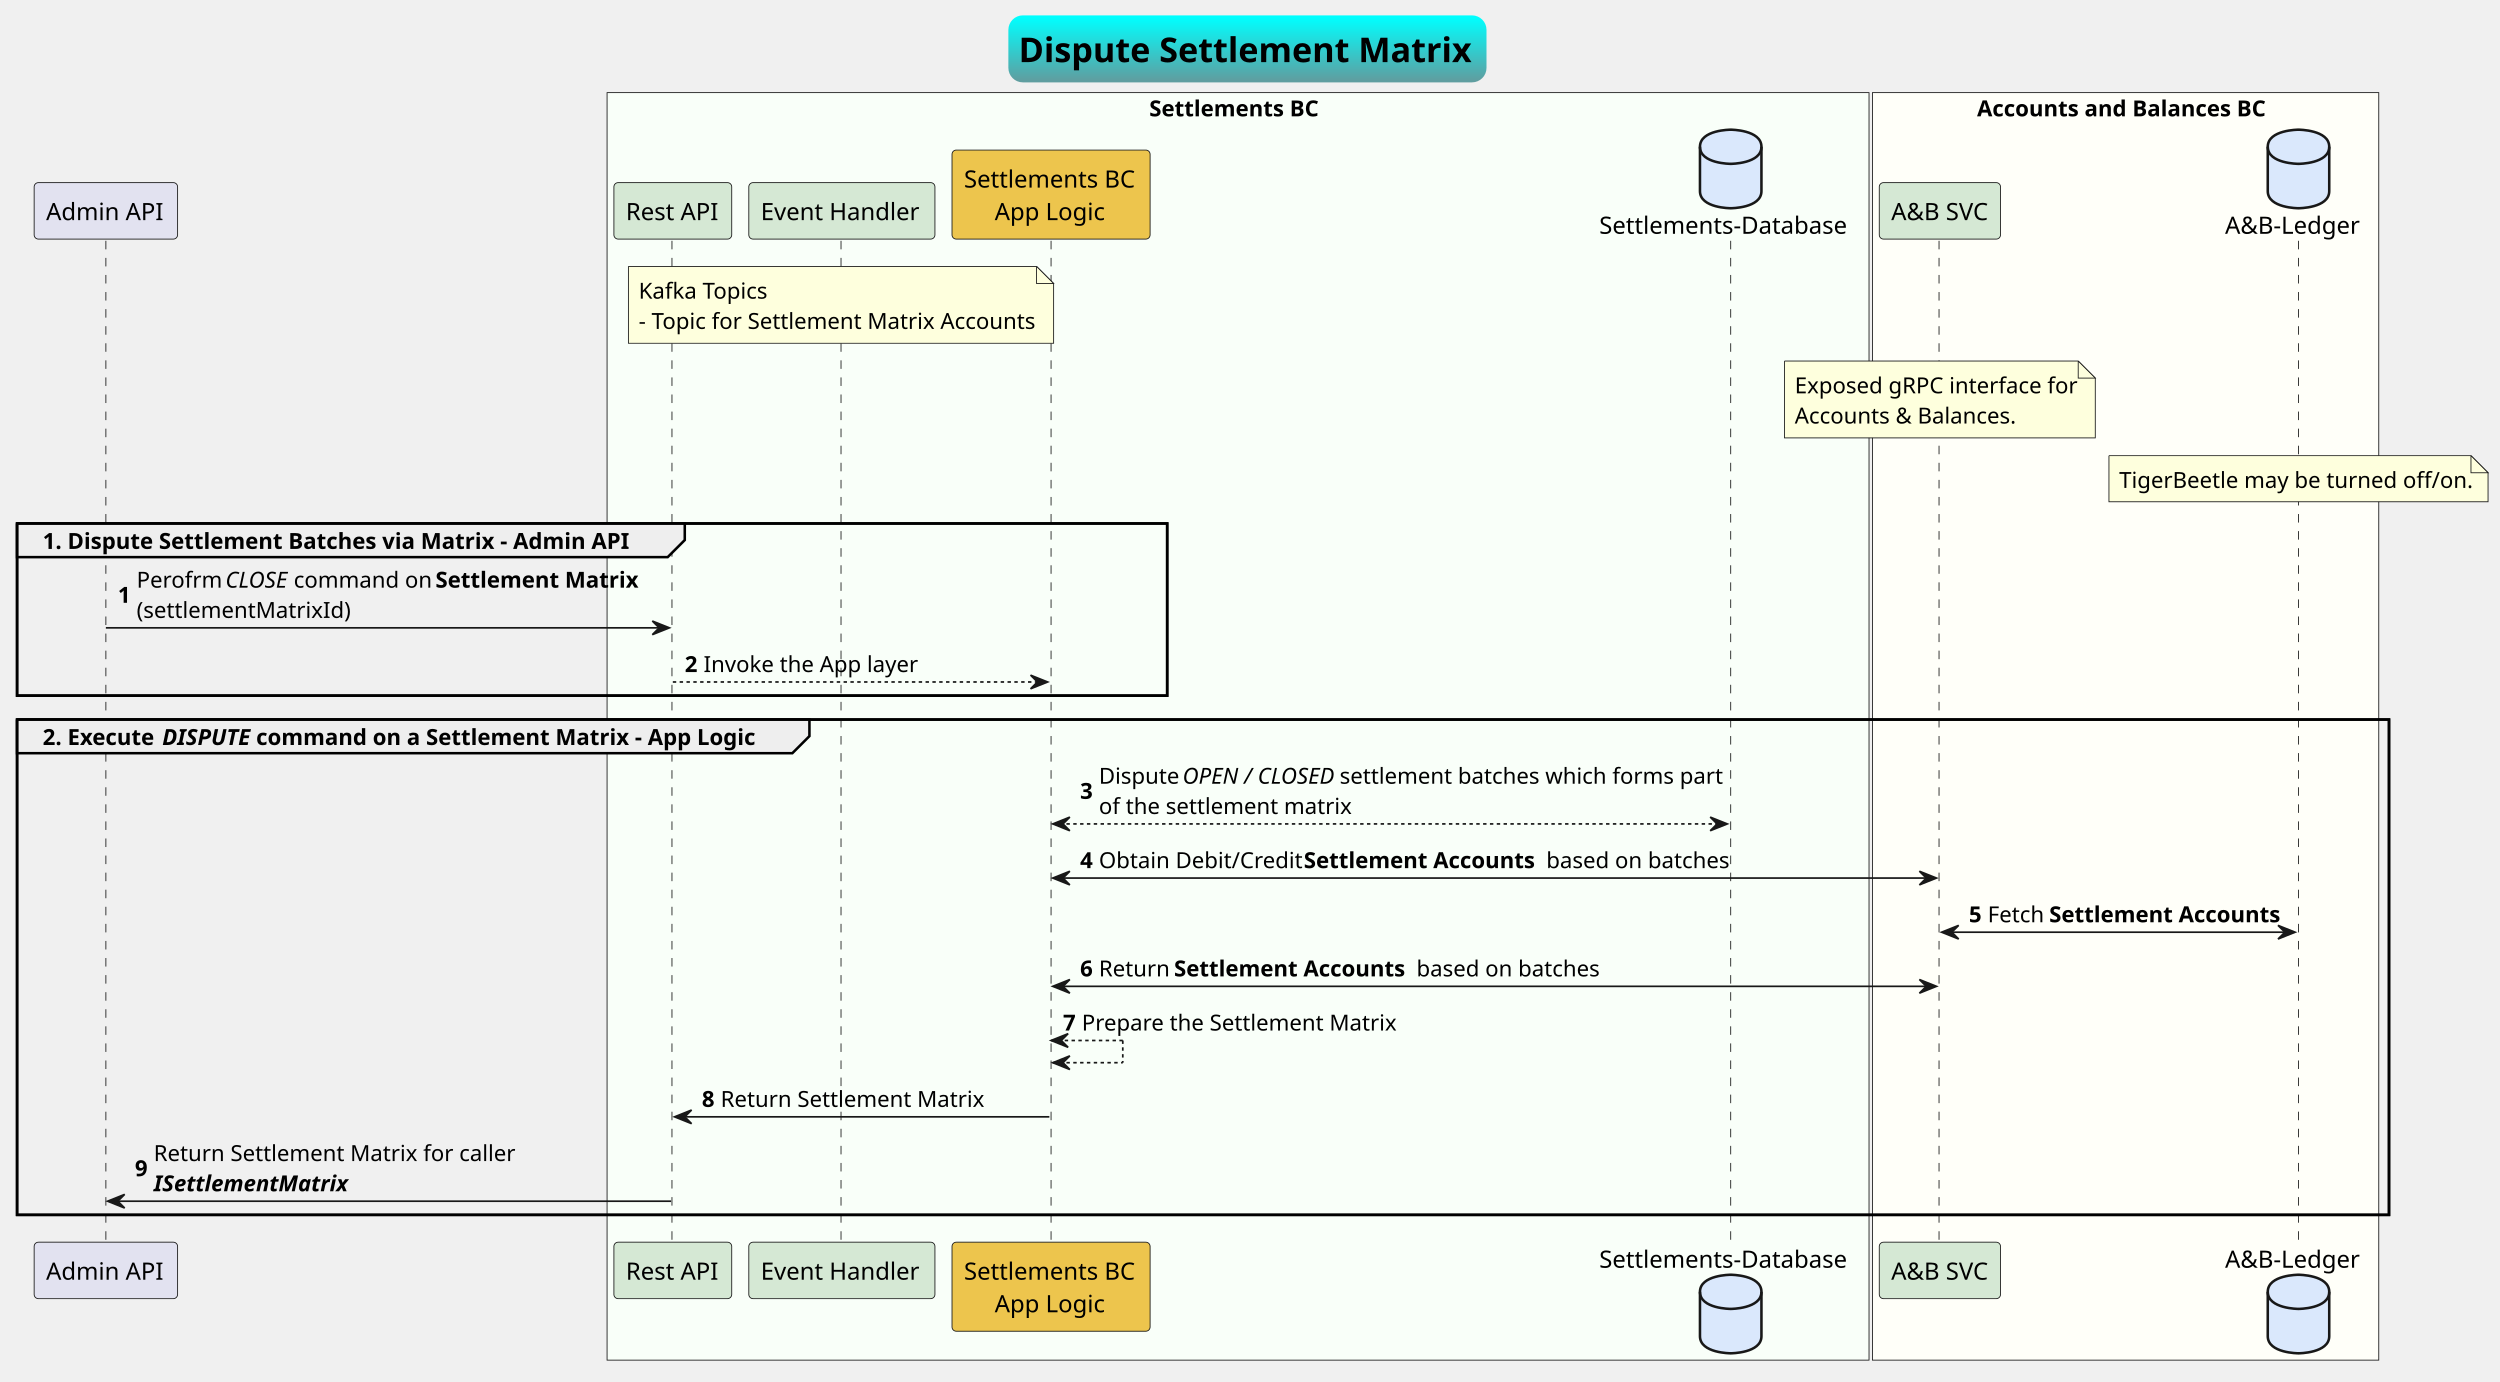
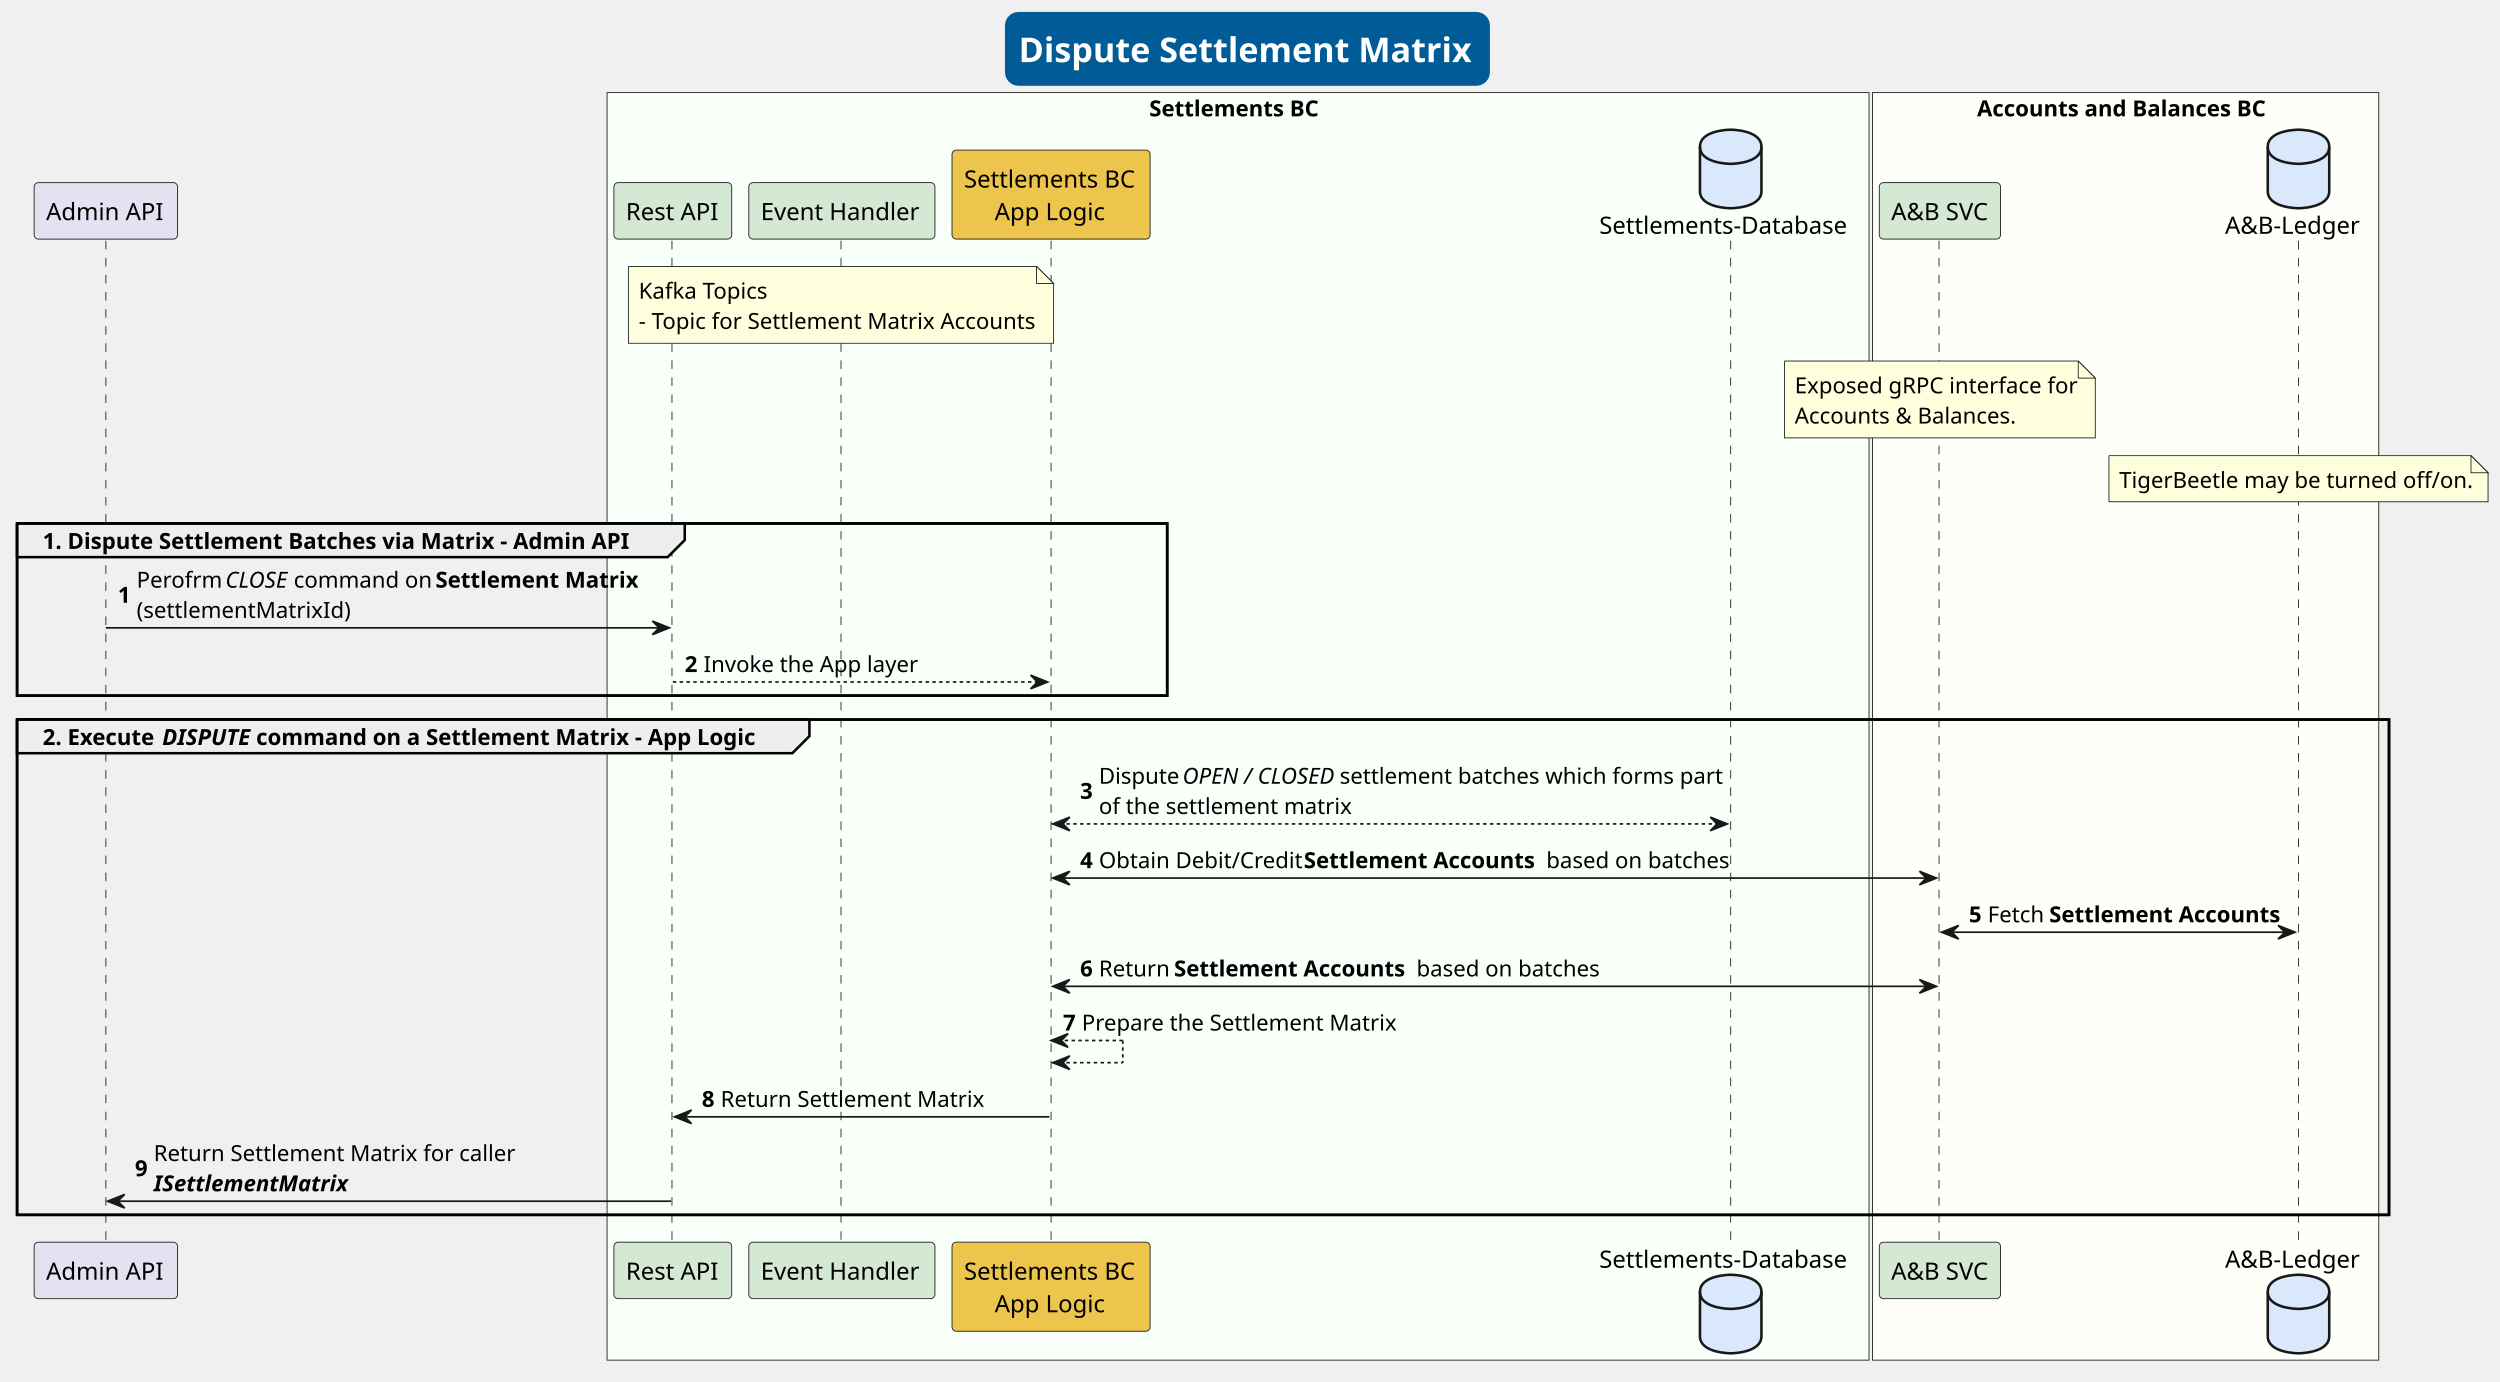
<svg xmlns="http://www.w3.org/2000/svg" contentStyleType="text/css" height="809px" preserveAspectRatio="none" style="width:1464px;height:809px;background:#FFFFFF;" version="1.1" viewBox="0 0 1464 809" width="1464px" zoomAndPan="magnify">
-   <defs>
-     <linearGradient id="gfs97x0dyq5780" x1="50%" x2="50%" y1="0%" y2="100%">
-       <stop offset="0%" stop-color="#00FFFF" />
-       <stop offset="100%" stop-color="#5F9EA0" />
-     </linearGradient>
-   </defs>
+   <defs />
  <g>
-     <rect fill="url(#gfs97x0dyq5780)" height="37.24" id="_title" rx="7.5" ry="7.5" style="stroke:url(#gfs97x0dyq5780);stroke-width:2.0;" width="278" x="591.5" y="10" />
-     <text fill="#000000" font-family="sans-serif" font-size="20" font-weight="bold" lengthAdjust="spacing" textLength="268" x="596.5" y="36.38">Dispute Settlement Matrix</text>
+     <rect fill="#005B96" height="37.24" id="_title" rx="5" ry="5" style="stroke:#005B96;stroke-width:6.0;" width="278" x="591.5" y="10" />
+     <text fill="#FFFFFF" font-family="sans-serif" font-size="20" font-weight="bold" lengthAdjust="spacing" textLength="268" x="596.5" y="36.38">Dispute Settlement Matrix</text>
    <rect fill="#F9FFF9" height="742.256" style="stroke:#181818;stroke-width:0.5;" width="739" x="355.5" y="54.24" />
    <text fill="#000000" font-family="sans-serif" font-size="13" font-weight="bold" lengthAdjust="spacing" textLength="101" x="673" y="68.137">Settlements BC</text>
    <rect fill="#FFFFF9" height="742.256" style="stroke:#181818;stroke-width:0.5;" width="296.5" x="1096.5" y="54.24" />
    <text fill="#000000" font-family="sans-serif" font-size="13" font-weight="bold" lengthAdjust="spacing" textLength="171" x="1157.75" y="68.137">Accounts and Balances BC</text>
    <rect fill="none" height="100.824" style="stroke:#000000;stroke-width:1.5;" width="673.5" x="10" y="306.544" />
    <rect fill="none" height="290.06" style="stroke:#000000;stroke-width:1.5;" width="1389" x="10" y="421.368" />
    <line style="stroke:#181818;stroke-width:0.5;stroke-dasharray:5.0,5.0;" x1="62" x2="62" y1="141.014" y2="728.428" />
    <line style="stroke:#181818;stroke-width:0.5;stroke-dasharray:5.0,5.0;" x1="393.5" x2="393.5" y1="141.014" y2="728.428" />
    <line style="stroke:#181818;stroke-width:0.5;stroke-dasharray:5.0,5.0;" x1="492.5" x2="492.5" y1="141.014" y2="728.428" />
    <line style="stroke:#181818;stroke-width:0.5;stroke-dasharray:5.0,5.0;" x1="615.5" x2="615.5" y1="141.014" y2="728.428" />
    <line style="stroke:#181818;stroke-width:0.5;stroke-dasharray:5.0,5.0;" x1="1013.5" x2="1013.5" y1="141.014" y2="728.428" />
    <line style="stroke:#181818;stroke-width:0.5;stroke-dasharray:5.0,5.0;" x1="1135.5" x2="1135.5" y1="141.014" y2="728.428" />
    <line style="stroke:#181818;stroke-width:0.5;stroke-dasharray:5.0,5.0;" x1="1346" x2="1346" y1="141.014" y2="728.428" />
    <rect fill="#E2E2F0" height="33.068" rx="2.5" ry="2.5" style="stroke:#181818;stroke-width:0.5;" width="84" x="20" y="106.946" />
    <text fill="#000000" font-family="sans-serif" font-size="14" lengthAdjust="spacing" textLength="70" x="27" y="128.912">Admin API</text>
    <rect fill="#E2E2F0" height="33.068" rx="2.5" ry="2.5" style="stroke:#181818;stroke-width:0.5;" width="84" x="20" y="727.428" />
    <text fill="#000000" font-family="sans-serif" font-size="14" lengthAdjust="spacing" textLength="70" x="27" y="749.394">Admin API</text>
    <rect fill="#D5E8D4" height="33.068" rx="2.5" ry="2.5" style="stroke:#181818;stroke-width:0.5;" width="69" x="359.5" y="106.946" />
    <text fill="#000000" font-family="sans-serif" font-size="14" lengthAdjust="spacing" textLength="55" x="366.5" y="128.912">Rest API</text>
    <rect fill="#D5E8D4" height="33.068" rx="2.5" ry="2.5" style="stroke:#181818;stroke-width:0.5;" width="69" x="359.5" y="727.428" />
    <text fill="#000000" font-family="sans-serif" font-size="14" lengthAdjust="spacing" textLength="55" x="366.5" y="749.394">Rest API</text>
    <rect fill="#D5E8D4" height="33.068" rx="2.5" ry="2.5" style="stroke:#181818;stroke-width:0.5;" width="109" x="438.5" y="106.946" />
    <text fill="#000000" font-family="sans-serif" font-size="14" lengthAdjust="spacing" textLength="95" x="445.5" y="128.912">Event Handler</text>
    <rect fill="#D5E8D4" height="33.068" rx="2.5" ry="2.5" style="stroke:#181818;stroke-width:0.5;" width="109" x="438.5" y="727.428" />
    <text fill="#000000" font-family="sans-serif" font-size="14" lengthAdjust="spacing" textLength="95" x="445.5" y="749.394">Event Handler</text>
    <rect fill="#EDC54D" height="52.136" rx="2.5" ry="2.5" style="stroke:#181818;stroke-width:0.5;" width="116" x="557.5" y="87.878" />
    <text fill="#000000" font-family="sans-serif" font-size="14" lengthAdjust="spacing" textLength="102" x="564.5" y="109.844">Settlements BC</text>
    <text fill="#000000" font-family="sans-serif" font-size="14" lengthAdjust="spacing" textLength="66" x="582.5" y="128.912">App Logic</text>
    <rect fill="#EDC54D" height="52.136" rx="2.5" ry="2.5" style="stroke:#181818;stroke-width:0.5;" width="116" x="557.5" y="727.428" />
    <text fill="#000000" font-family="sans-serif" font-size="14" lengthAdjust="spacing" textLength="102" x="564.5" y="749.394">Settlements BC</text>
    <text fill="#000000" font-family="sans-serif" font-size="14" lengthAdjust="spacing" textLength="66" x="582.5" y="768.462">App Logic</text>
    <text fill="#000000" font-family="sans-serif" font-size="14" lengthAdjust="spacing" textLength="148" x="936.5" y="136.912">Settlements-Database</text>
    <path d="M995.5,85.946 C995.5,75.946 1013.5,75.946 1013.5,75.946 C1013.5,75.946 1031.5,75.946 1031.5,85.946 L1031.5,111.946 C1031.5,121.946 1013.5,121.946 1013.5,121.946 C1013.5,121.946 995.5,121.946 995.5,111.946 L995.5,85.946 " fill="#DAE8FC" style="stroke:#181818;stroke-width:1.5;" />
    <path d="M995.5,85.946 C995.5,95.946 1013.5,95.946 1013.5,95.946 C1013.5,95.946 1031.5,95.946 1031.5,85.946 " fill="none" style="stroke:#181818;stroke-width:1.5;" />
    <text fill="#000000" font-family="sans-serif" font-size="14" lengthAdjust="spacing" textLength="148" x="936.5" y="742.394">Settlements-Database</text>
    <path d="M995.5,756.496 C995.5,746.496 1013.5,746.496 1013.5,746.496 C1013.5,746.496 1031.5,746.496 1031.5,756.496 L1031.5,782.496 C1031.5,792.496 1013.5,792.496 1013.5,792.496 C1013.5,792.496 995.5,792.496 995.5,782.496 L995.5,756.496 " fill="#DAE8FC" style="stroke:#181818;stroke-width:1.5;" />
    <path d="M995.5,756.496 C995.5,766.496 1013.5,766.496 1013.5,766.496 C1013.5,766.496 1031.5,766.496 1031.5,756.496 " fill="none" style="stroke:#181818;stroke-width:1.5;" />
    <rect fill="#D5E8D4" height="33.068" rx="2.5" ry="2.5" style="stroke:#181818;stroke-width:0.5;" width="71" x="1100.5" y="106.946" />
    <text fill="#000000" font-family="sans-serif" font-size="14" lengthAdjust="spacing" textLength="57" x="1107.5" y="128.912">A&amp;B SVC</text>
    <rect fill="#D5E8D4" height="33.068" rx="2.5" ry="2.5" style="stroke:#181818;stroke-width:0.5;" width="71" x="1100.5" y="727.428" />
    <text fill="#000000" font-family="sans-serif" font-size="14" lengthAdjust="spacing" textLength="57" x="1107.5" y="749.394">A&amp;B SVC</text>
    <text fill="#000000" font-family="sans-serif" font-size="14" lengthAdjust="spacing" textLength="80" x="1303" y="136.912">A&amp;B-Ledger</text>
    <path d="M1328,85.946 C1328,75.946 1346,75.946 1346,75.946 C1346,75.946 1364,75.946 1364,85.946 L1364,111.946 C1364,121.946 1346,121.946 1346,121.946 C1346,121.946 1328,121.946 1328,111.946 L1328,85.946 " fill="#DAE8FC" style="stroke:#181818;stroke-width:1.5;" />
    <path d="M1328,85.946 C1328,95.946 1346,95.946 1346,95.946 C1346,95.946 1364,95.946 1364,85.946 " fill="none" style="stroke:#181818;stroke-width:1.5;" />
    <text fill="#000000" font-family="sans-serif" font-size="14" lengthAdjust="spacing" textLength="80" x="1303" y="742.394">A&amp;B-Ledger</text>
    <path d="M1328,756.496 C1328,746.496 1346,746.496 1346,746.496 C1346,746.496 1364,746.496 1364,756.496 L1364,782.496 C1364,792.496 1346,792.496 1346,792.496 C1346,792.496 1328,792.496 1328,782.496 L1328,756.496 " fill="#DAE8FC" style="stroke:#181818;stroke-width:1.5;" />
    <path d="M1328,756.496 C1328,766.496 1346,766.496 1346,766.496 C1346,766.496 1364,766.496 1364,756.496 " fill="none" style="stroke:#181818;stroke-width:1.5;" />
    <path d="M368,156.014 L368,201.014 L617,201.014 L617,166.014 L607,156.014 L368,156.014 " fill="#FEFFDD" style="stroke:#181818;stroke-width:0.5;" />
    <path d="M607,156.014 L607,166.014 L617,166.014 L607,156.014 " fill="#FEFFDD" style="stroke:#181818;stroke-width:0.5;" />
    <text fill="#000000" font-family="sans-serif" font-size="13" lengthAdjust="spacing" textLength="74" x="374" y="174.911">Kafka Topics</text>
    <text fill="#000000" font-family="sans-serif" font-size="13" lengthAdjust="spacing" textLength="228" x="374" y="192.617">- Topic for Settlement Matrix Accounts</text>
    <path d="M1045,211.426 L1045,256.426 L1227,256.426 L1227,221.426 L1217,211.426 L1045,211.426 " fill="#FEFFDD" style="stroke:#181818;stroke-width:0.5;" />
    <path d="M1217,211.426 L1217,221.426 L1227,221.426 L1217,211.426 " fill="#FEFFDD" style="stroke:#181818;stroke-width:0.5;" />
    <text fill="#000000" font-family="sans-serif" font-size="13" lengthAdjust="spacing" textLength="161" x="1051" y="230.323">Exposed gRPC interface for</text>
    <text fill="#000000" font-family="sans-serif" font-size="13" lengthAdjust="spacing" textLength="126" x="1051" y="248.029">Accounts &amp; Balances.</text>
    <path d="M1235,266.838 L1235,293.838 L1457,293.838 L1457,276.838 L1447,266.838 L1235,266.838 " fill="#FEFFDD" style="stroke:#181818;stroke-width:0.5;" />
    <path d="M1447,266.838 L1447,276.838 L1457,276.838 L1447,266.838 " fill="#FEFFDD" style="stroke:#181818;stroke-width:0.5;" />
    <text fill="#000000" font-family="sans-serif" font-size="13" lengthAdjust="spacing" textLength="201" x="1241" y="285.735">TigerBeetle may be turned off/on.</text>
    <path d="M10,306.544 L401,306.544 L401,316.25 L391,326.25 L10,326.25 L10,306.544 " fill="#EEEEEE" style="stroke:#000000;stroke-width:1.5;" />
    <rect fill="none" height="100.824" style="stroke:#000000;stroke-width:1.5;" width="673.5" x="10" y="306.544" />
    <text fill="#000000" font-family="sans-serif" font-size="13" font-weight="bold" lengthAdjust="spacing" textLength="346" x="25" y="321.441">1. Dispute Settlement Batches via Matrix - Admin API</text>
    <polygon fill="#181818" points="382,363.662,392,367.662,382,371.662,386,367.662" style="stroke:#181818;stroke-width:1.0;" />
    <line style="stroke:#181818;stroke-width:1.0;" x1="62" x2="388" y1="367.662" y2="367.662" />
    <text fill="#000000" font-family="sans-serif" font-size="13" font-weight="bold" lengthAdjust="spacing" textLength="7" x="69" y="353">1</text>
    <text fill="#000000" font-family="sans-serif" font-size="13" lengthAdjust="spacing" textLength="49" x="80" y="344.147">Perofrm</text>
    <text fill="#000000" font-family="sans-serif" font-size="13" font-style="italic" lengthAdjust="spacing" textLength="37" x="132" y="344.147">CLOSE</text>
    <text fill="#000000" font-family="sans-serif" font-size="13" lengthAdjust="spacing" textLength="80" x="172" y="344.147">command on</text>
    <text fill="#000000" font-family="sans-serif" font-size="13" font-weight="bold" lengthAdjust="spacing" textLength="122" x="255" y="344.147">Settlement Matrix</text>
    <text fill="#000000" font-family="sans-serif" font-size="13" lengthAdjust="spacing" textLength="124" x="80" y="361.853">(settlementMatrixId)</text>
    <polygon fill="#181818" points="603.5,395.368,613.5,399.368,603.5,403.368,607.5,399.368" style="stroke:#181818;stroke-width:1.0;" />
    <line style="stroke:#181818;stroke-width:1.0;stroke-dasharray:2.0,2.0;" x1="394" x2="609.5" y1="399.368" y2="399.368" />
    <text fill="#000000" font-family="sans-serif" font-size="13" font-weight="bold" lengthAdjust="spacing" textLength="7" x="401" y="393.559">2</text>
    <text fill="#000000" font-family="sans-serif" font-size="13" lengthAdjust="spacing" textLength="123" x="412" y="393.559">Invoke the App layer</text>
    <path d="M10,421.368 L474,421.368 L474,431.074 L464,441.074 L10,441.074 L10,421.368 " fill="#EEEEEE" style="stroke:#000000;stroke-width:1.5;" />
    <rect fill="none" height="290.06" style="stroke:#000000;stroke-width:1.5;" width="1389" x="10" y="421.368" />
    <text fill="#000000" font-family="sans-serif" font-size="13" font-weight="bold" lengthAdjust="spacing" textLength="67" x="25" y="436.265">2. Execute</text>
    <text fill="#000000" font-family="sans-serif" font-size="13" font-style="italic" font-weight="bold" lengthAdjust="spacing" textLength="52" x="95" y="436.265">DISPUTE</text>
    <text fill="#000000" font-family="sans-serif" font-size="13" font-weight="bold" lengthAdjust="spacing" textLength="294" x="150" y="436.265">command on a Settlement Matrix - App Logic</text>
    <polygon fill="#181818" points="626.5,478.486,616.5,482.486,626.5,486.486,622.5,482.486" style="stroke:#181818;stroke-width:1.0;" />
    <polygon fill="#181818" points="1001.5,478.486,1011.5,482.486,1001.5,486.486,1005.5,482.486" style="stroke:#181818;stroke-width:1.0;" />
    <line style="stroke:#181818;stroke-width:1.0;stroke-dasharray:2.0,2.0;" x1="620.5" x2="1007.5" y1="482.486" y2="482.486" />
    <text fill="#000000" font-family="sans-serif" font-size="13" font-weight="bold" lengthAdjust="spacing" textLength="7" x="632.5" y="467.824">3</text>
    <text fill="#000000" font-family="sans-serif" font-size="13" lengthAdjust="spacing" textLength="46" x="643.5" y="458.971">Dispute</text>
    <text fill="#000000" font-family="sans-serif" font-size="13" font-style="italic" lengthAdjust="spacing" textLength="89" x="692.5" y="458.971">OPEN / CLOSED</text>
    <text fill="#000000" font-family="sans-serif" font-size="13" lengthAdjust="spacing" textLength="219" x="784.5" y="458.971">settlement batches which forms part</text>
    <text fill="#000000" font-family="sans-serif" font-size="13" lengthAdjust="spacing" textLength="145" x="643.5" y="476.677">of the settlement matrix</text>
    <polygon fill="#181818" points="626.5,510.192,616.5,514.192,626.5,518.192,622.5,514.192" style="stroke:#181818;stroke-width:1.0;" />
    <polygon fill="#181818" points="1124,510.192,1134,514.192,1124,518.192,1128,514.192" style="stroke:#181818;stroke-width:1.0;" />
    <line style="stroke:#181818;stroke-width:1.0;" x1="620.5" x2="1130" y1="514.192" y2="514.192" />
    <text fill="#000000" font-family="sans-serif" font-size="13" font-weight="bold" lengthAdjust="spacing" textLength="7" x="632.5" y="508.383">4</text>
    <text fill="#000000" font-family="sans-serif" font-size="13" lengthAdjust="spacing" textLength="117" x="643.5" y="508.383">Obtain Debit/Credit</text>
    <text fill="#000000" font-family="sans-serif" font-size="13" font-weight="bold" lengthAdjust="spacing" textLength="139" x="763.5" y="508.383">Settlement Accounts</text>
    <text fill="#000000" font-family="sans-serif" font-size="13" lengthAdjust="spacing" textLength="105" x="905.5" y="508.383">based on batches</text>
    <polygon fill="#181818" points="1147,541.898,1137,545.898,1147,549.898,1143,545.898" style="stroke:#181818;stroke-width:1.0;" />
    <polygon fill="#181818" points="1334,541.898,1344,545.898,1334,549.898,1338,545.898" style="stroke:#181818;stroke-width:1.0;" />
    <line style="stroke:#181818;stroke-width:1.0;" x1="1141" x2="1340" y1="545.898" y2="545.898" />
    <text fill="#000000" font-family="sans-serif" font-size="13" font-weight="bold" lengthAdjust="spacing" textLength="7" x="1153" y="540.089">5</text>
    <text fill="#000000" font-family="sans-serif" font-size="13" lengthAdjust="spacing" textLength="33" x="1164" y="540.089">Fetch</text>
    <text fill="#000000" font-family="sans-serif" font-size="13" font-weight="bold" lengthAdjust="spacing" textLength="139" x="1200" y="540.089">Settlement Accounts</text>
    <polygon fill="#181818" points="626.5,573.604,616.5,577.604,626.5,581.604,622.5,577.604" style="stroke:#181818;stroke-width:1.0;" />
    <polygon fill="#181818" points="1124,573.604,1134,577.604,1124,581.604,1128,577.604" style="stroke:#181818;stroke-width:1.0;" />
    <line style="stroke:#181818;stroke-width:1.0;" x1="620.5" x2="1130" y1="577.604" y2="577.604" />
    <text fill="#000000" font-family="sans-serif" font-size="13" font-weight="bold" lengthAdjust="spacing" textLength="7" x="632.5" y="571.795">6</text>
    <text fill="#000000" font-family="sans-serif" font-size="13" lengthAdjust="spacing" textLength="41" x="643.5" y="571.795">Return</text>
    <text fill="#000000" font-family="sans-serif" font-size="13" font-weight="bold" lengthAdjust="spacing" textLength="139" x="687.5" y="571.795">Settlement Accounts</text>
    <text fill="#000000" font-family="sans-serif" font-size="13" lengthAdjust="spacing" textLength="105" x="829.5" y="571.795">based on batches</text>
    <line style="stroke:#181818;stroke-width:1.0;stroke-dasharray:2.0,2.0;" x1="615.5" x2="657.5" y1="609.31" y2="609.31" />
    <line style="stroke:#181818;stroke-width:1.0;stroke-dasharray:2.0,2.0;" x1="657.5" x2="657.5" y1="609.31" y2="622.31" />
    <line style="stroke:#181818;stroke-width:1.0;stroke-dasharray:2.0,2.0;" x1="616.5" x2="657.5" y1="622.31" y2="622.31" />
    <polygon fill="#181818" points="625.5,605.31,615.5,609.31,625.5,613.31,621.5,609.31" style="stroke:#181818;stroke-width:1.0;" />
    <polygon fill="#181818" points="626.5,618.31,616.5,622.31,626.5,626.31,622.5,622.31" style="stroke:#181818;stroke-width:1.0;" />
    <text fill="#000000" font-family="sans-serif" font-size="13" font-weight="bold" lengthAdjust="spacing" textLength="7" x="622.5" y="603.501">7</text>
    <text fill="#000000" font-family="sans-serif" font-size="13" lengthAdjust="spacing" textLength="181" x="633.5" y="603.501">Prepare the Settlement Matrix</text>
    <polygon fill="#181818" points="405,650.016,395,654.016,405,658.016,401,654.016" style="stroke:#181818;stroke-width:1.0;" />
    <line style="stroke:#181818;stroke-width:1.0;" x1="399" x2="614.5" y1="654.016" y2="654.016" />
    <text fill="#000000" font-family="sans-serif" font-size="13" font-weight="bold" lengthAdjust="spacing" textLength="7" x="411" y="648.207">8</text>
    <text fill="#000000" font-family="sans-serif" font-size="13" lengthAdjust="spacing" textLength="152" x="422" y="648.207">Return Settlement Matrix</text>
    <polygon fill="#181818" points="73,699.428,63,703.428,73,707.428,69,703.428" style="stroke:#181818;stroke-width:1.0;" />
    <line style="stroke:#181818;stroke-width:1.0;" x1="67" x2="393" y1="703.428" y2="703.428" />
    <text fill="#000000" font-family="sans-serif" font-size="13" font-weight="bold" lengthAdjust="spacing" textLength="7" x="79" y="688.766">9</text>
    <text fill="#000000" font-family="sans-serif" font-size="13" lengthAdjust="spacing" textLength="206" x="90" y="679.913">Return Settlement Matrix for caller</text>
    <text fill="#000000" font-family="sans-serif" font-size="13" font-style="italic" font-weight="bold" lengthAdjust="spacing" textLength="112" x="90" y="697.619">ISettlementMatrix</text>
  </g>
</svg>
